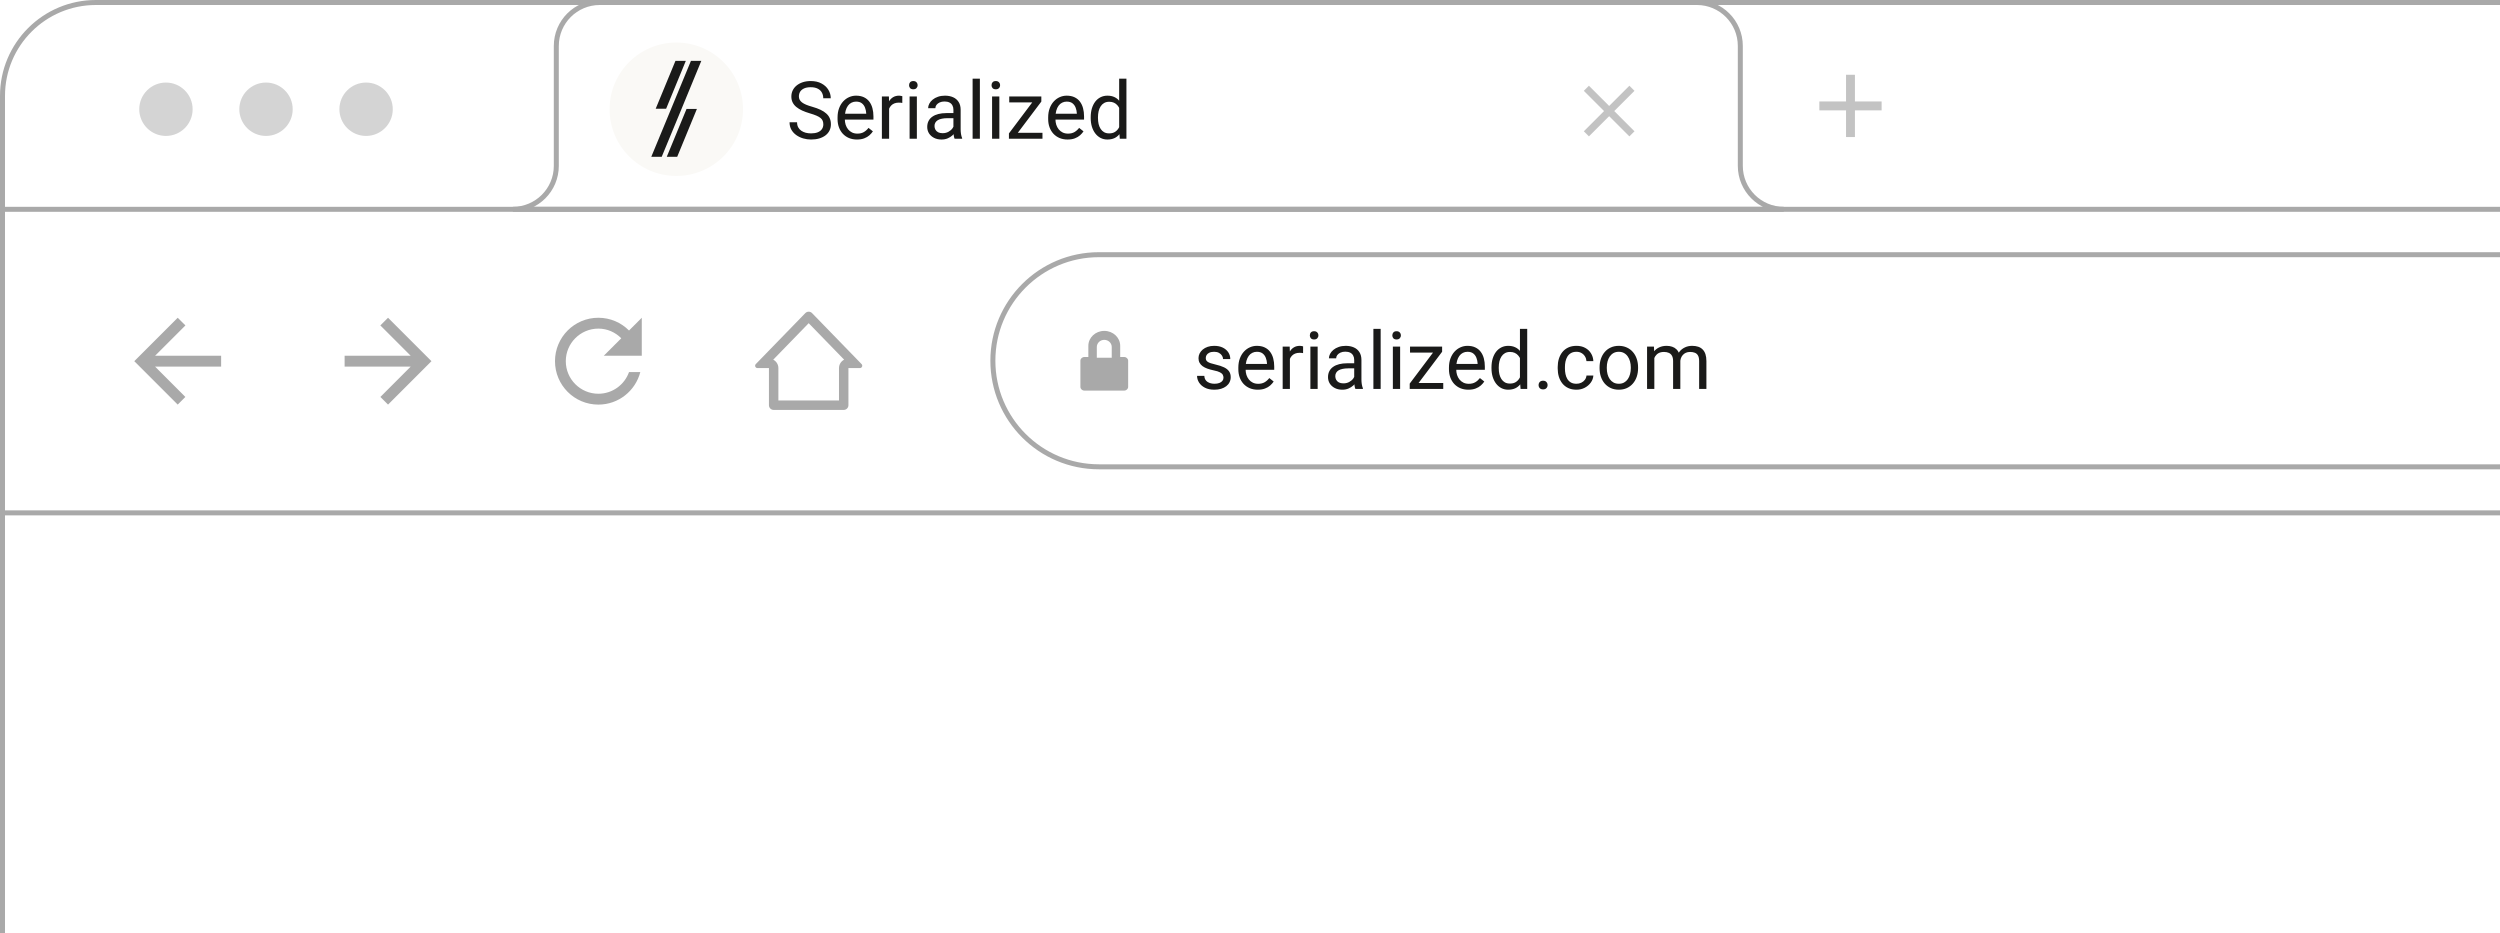
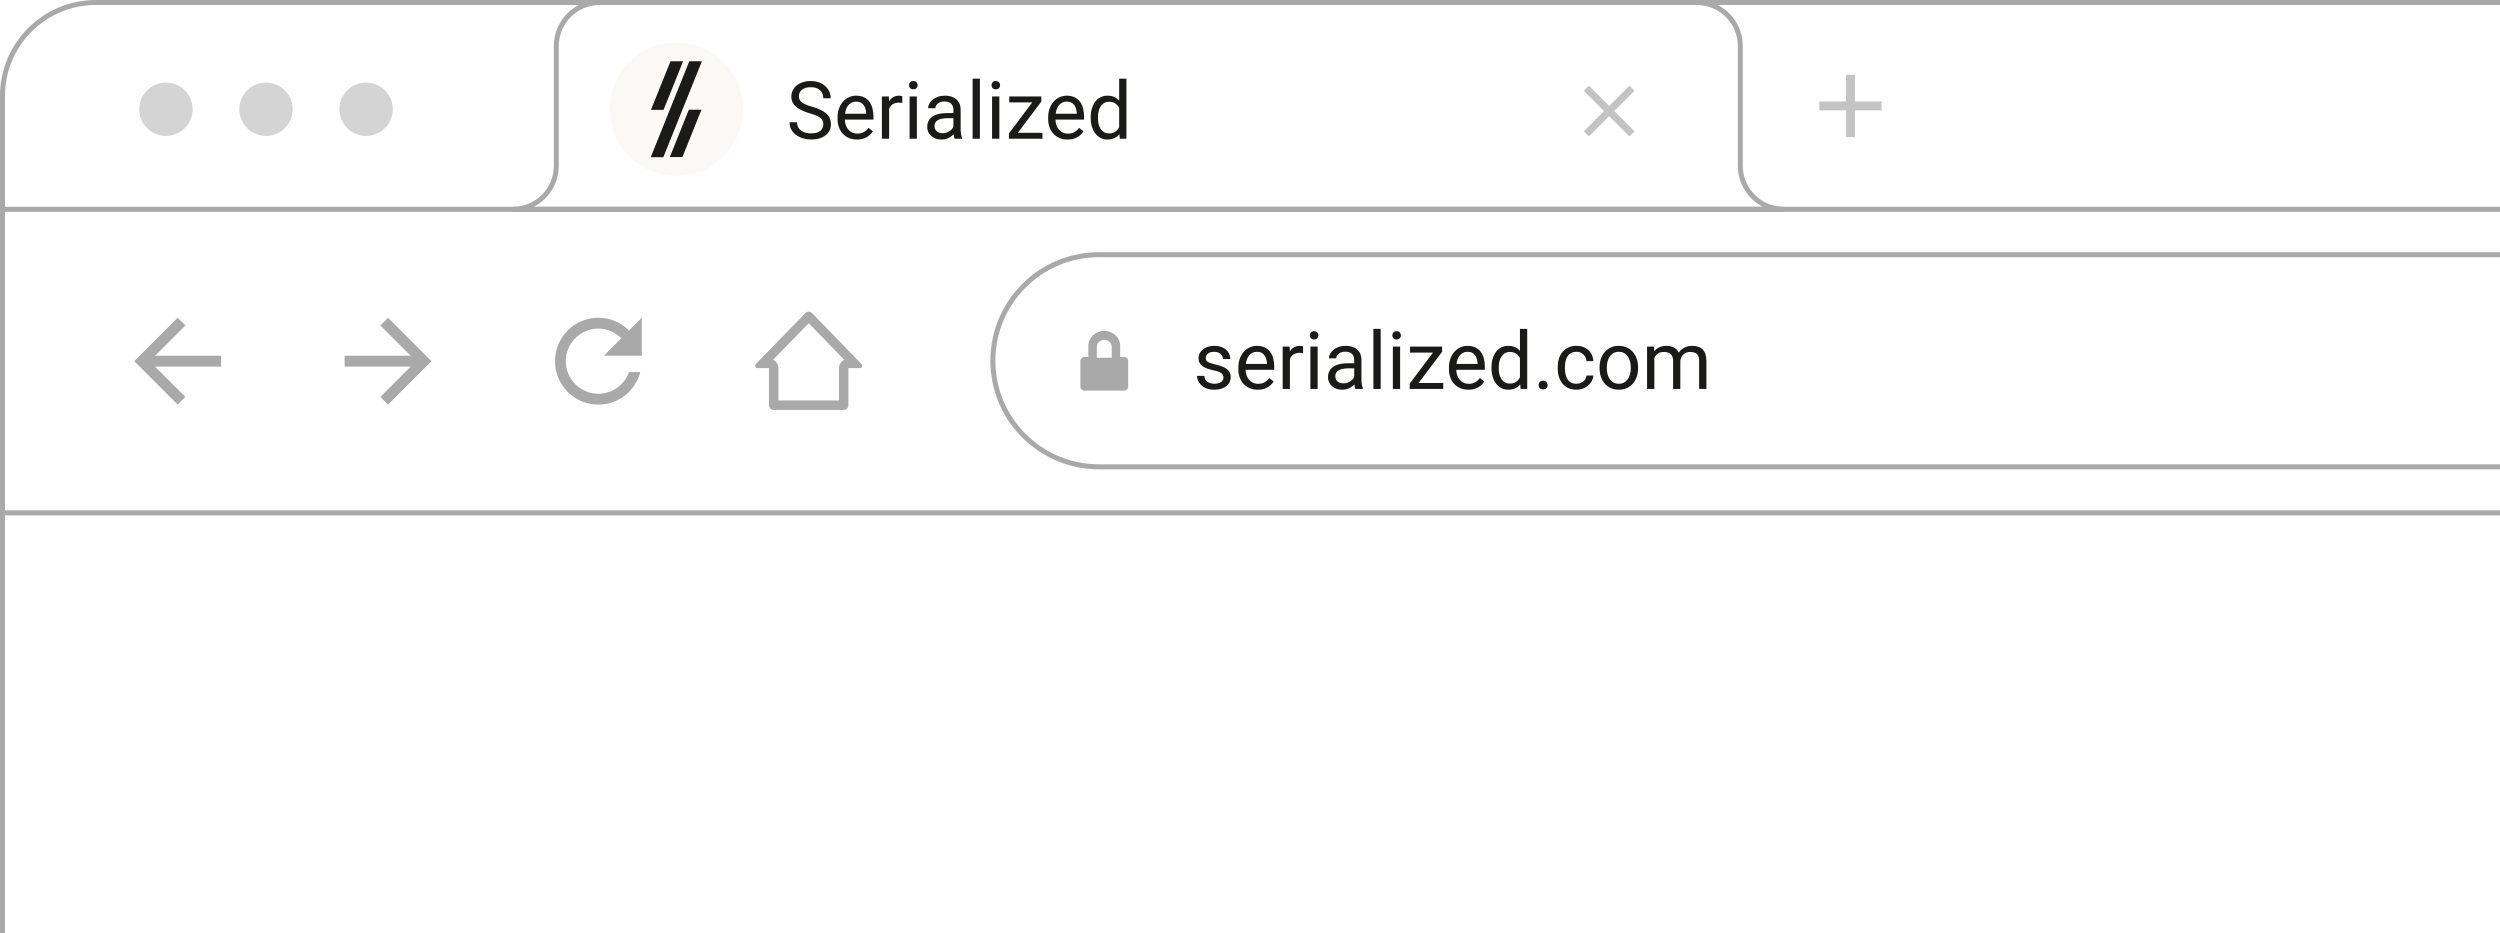
<svg xmlns="http://www.w3.org/2000/svg" width="689" height="257" viewBox="0 0 689 257" fill="none">
  <path d="M2173.96 0.689H26.43C12.214 0.689 0.689 12.214 0.689 26.43V1354.19C0.689 1368.41 12.214 1379.94 26.43 1379.94H2173.96C2188.18 1379.94 2199.7 1368.41 2199.7 1354.19V26.43C2199.7 12.214 2188.18 0.689 2173.96 0.689Z" stroke="#A9A9A9" stroke-width="1.379" stroke-miterlimit="10" />
  <g opacity="0.7">
    <path d="M518.573 30.414H511.218V37.769H508.767V30.414H501.412V27.963H508.767V20.608H511.218V27.963H518.573V30.414Z" fill="#A9A9A9" />
  </g>
  <path d="M467.664 0.689H165.287C158.677 0.689 153.319 6.047 153.319 12.657V45.713C153.319 52.326 147.958 57.687 141.345 57.687H491.606C484.992 57.687 479.631 52.326 479.631 45.713V12.657C479.631 6.047 474.273 0.689 467.664 0.689Z" stroke="#A9A9A9" stroke-width="1.379" />
  <g opacity="0.7">
    <path d="M450.464 25.033L449.058 23.627L443.483 29.202L437.908 23.627L436.502 25.033L442.077 30.608L436.502 36.183L437.908 37.589L443.483 32.014L449.058 37.589L450.464 36.183L444.889 30.608L450.464 25.033Z" fill="#A9A9A9" />
  </g>
  <path d="M2199.7 57.687H0.689V141.346H2199.7V57.687Z" stroke="#A9A9A9" stroke-width="1.379" stroke-miterlimit="10" />
  <path d="M60.944 98.045H42.738L51.1 89.683L48.976 87.573L37.009 99.541L48.976 111.508L51.086 109.399L42.738 101.037H60.944V98.045Z" fill="#A9A9A9" />
  <path d="M94.975 98.045H113.181L104.819 89.683L106.943 87.573L118.91 99.541L106.943 111.508L104.833 109.399L113.181 101.037H94.975V98.045Z" fill="#A9A9A9" />
  <path d="M173.361 91.089C171.191 88.92 168.215 87.573 164.909 87.573C158.297 87.573 152.956 92.929 152.956 99.541C152.956 106.153 158.297 111.508 164.909 111.508C170.488 111.508 175.141 107.694 176.472 102.533H173.361C172.134 106.018 168.813 108.516 164.909 108.516C159.957 108.516 155.933 104.492 155.933 99.541C155.933 94.589 159.957 90.565 164.909 90.565C167.392 90.565 169.606 91.597 171.221 93.228L166.404 98.045H176.876V87.573L173.361 91.089Z" fill="#A9A9A9" />
  <path fill-rule="evenodd" clip-rule="evenodd" d="M213.104 99.128C213.945 99.559 214.522 100.435 214.522 101.446V110.374H231.226V101.446C231.226 100.435 231.802 99.559 232.644 99.128L222.874 89.07L213.104 99.128ZM221.941 86.297C222.452 85.771 223.296 85.771 223.807 86.297L237.45 100.342C237.851 100.754 237.558 101.446 236.983 101.446H233.828V111.675C233.828 112.394 233.245 112.976 232.527 112.976H213.221C212.502 112.976 211.92 112.394 211.92 111.675V101.446H208.764C208.189 101.446 207.897 100.754 208.297 100.342L221.941 86.297Z" fill="#A9A9A9" />
  <rect x="273.637" y="70.192" width="1760.82" height="58.458" rx="29.229" stroke="#A9A9A9" stroke-width="1.379" />
  <path d="M309.823 98.392H308.726V95.307C308.726 93.035 306.761 91.193 304.338 91.193C301.915 91.193 299.95 93.035 299.95 95.307V98.392H298.853C298.247 98.392 297.756 98.853 297.756 99.421V106.62C297.756 107.188 298.247 107.649 298.853 107.649H309.823C310.429 107.649 310.92 107.188 310.92 106.62V99.421C310.92 98.853 310.429 98.392 309.823 98.392ZM302.281 95.636C302.281 94.546 303.202 93.662 304.338 93.662C305.474 93.662 306.395 94.546 306.395 95.636V98.598H302.281V95.636Z" fill="#A9A9A9" />
  <g opacity="0.5">
    <circle cx="45.733" cy="30.108" r="7.355" fill="#A9A9A9" />
    <circle cx="73.313" cy="30.108" r="7.355" fill="#A9A9A9" />
    <circle cx="100.894" cy="30.108" r="7.355" fill="#A9A9A9" />
  </g>
  <path d="M226.908 34.273C226.908 33.906 226.851 33.583 226.736 33.303C226.628 33.016 226.434 32.757 226.154 32.527C225.881 32.298 225.501 32.078 225.012 31.87C224.531 31.662 223.921 31.45 223.181 31.235C222.405 31.005 221.705 30.75 221.08 30.47C220.455 30.182 219.92 29.856 219.475 29.489C219.029 29.123 218.688 28.703 218.451 28.229C218.214 27.755 218.096 27.213 218.096 26.602C218.096 25.992 218.221 25.428 218.473 24.911C218.724 24.394 219.083 23.945 219.55 23.564C220.024 23.176 220.588 22.875 221.242 22.659C221.895 22.444 222.624 22.336 223.429 22.336C224.606 22.336 225.605 22.562 226.423 23.015C227.249 23.46 227.878 24.045 228.309 24.771C228.74 25.489 228.955 26.257 228.955 27.076H226.887C226.887 26.487 226.761 25.966 226.51 25.514C226.258 25.054 225.878 24.695 225.368 24.437C224.858 24.171 224.211 24.038 223.429 24.038C222.689 24.038 222.078 24.149 221.597 24.372C221.116 24.595 220.757 24.896 220.52 25.277C220.29 25.658 220.175 26.092 220.175 26.581C220.175 26.911 220.243 27.213 220.38 27.485C220.523 27.751 220.742 27.999 221.037 28.229C221.339 28.459 221.719 28.671 222.179 28.864C222.646 29.058 223.202 29.245 223.849 29.425C224.739 29.676 225.508 29.956 226.154 30.265C226.801 30.574 227.332 30.922 227.749 31.31C228.172 31.691 228.485 32.125 228.686 32.614C228.894 33.095 228.998 33.641 228.998 34.251C228.998 34.89 228.869 35.468 228.61 35.986C228.352 36.503 227.982 36.944 227.501 37.311C227.02 37.677 226.441 37.961 225.766 38.162C225.098 38.356 224.351 38.453 223.525 38.453C222.8 38.453 222.085 38.352 221.382 38.151C220.685 37.95 220.049 37.648 219.475 37.246C218.907 36.844 218.451 36.348 218.107 35.759C217.769 35.163 217.6 34.474 217.6 33.691H219.669C219.669 34.23 219.773 34.693 219.981 35.081C220.189 35.461 220.473 35.777 220.832 36.029C221.198 36.28 221.611 36.467 222.071 36.589C222.538 36.704 223.023 36.761 223.525 36.761C224.251 36.761 224.865 36.661 225.368 36.46C225.87 36.259 226.251 35.971 226.51 35.598C226.775 35.224 226.908 34.783 226.908 34.273ZM236.184 38.453C235.373 38.453 234.636 38.316 233.976 38.043C233.322 37.763 232.758 37.372 232.284 36.869C231.817 36.366 231.458 35.77 231.207 35.081C230.955 34.391 230.83 33.637 230.83 32.818V32.366C230.83 31.418 230.97 30.574 231.25 29.834C231.53 29.087 231.911 28.455 232.392 27.938C232.873 27.421 233.419 27.029 234.029 26.764C234.64 26.498 235.272 26.365 235.926 26.365C236.759 26.365 237.477 26.509 238.08 26.796C238.691 27.083 239.19 27.485 239.578 28.003C239.966 28.513 240.253 29.116 240.44 29.813C240.626 30.502 240.72 31.256 240.72 32.075V32.969H232.015V31.342H238.727V31.192C238.698 30.674 238.59 30.172 238.403 29.683C238.224 29.195 237.937 28.793 237.542 28.477C237.147 28.161 236.608 28.003 235.926 28.003C235.473 28.003 235.056 28.1 234.676 28.294C234.295 28.48 233.968 28.76 233.695 29.134C233.423 29.507 233.211 29.963 233.06 30.502C232.909 31.041 232.834 31.662 232.834 32.366V32.818C232.834 33.371 232.909 33.892 233.06 34.38C233.218 34.862 233.444 35.285 233.739 35.652C234.04 36.018 234.403 36.305 234.827 36.514C235.258 36.722 235.746 36.826 236.292 36.826C236.996 36.826 237.592 36.682 238.08 36.395C238.569 36.108 238.996 35.724 239.362 35.242L240.569 36.201C240.317 36.582 239.998 36.944 239.61 37.289C239.222 37.634 238.745 37.914 238.177 38.13C237.617 38.345 236.953 38.453 236.184 38.453ZM245.04 28.412V38.237H243.047V26.581H244.986L245.04 28.412ZM248.681 26.516L248.67 28.369C248.505 28.333 248.347 28.311 248.196 28.304C248.053 28.29 247.887 28.283 247.701 28.283C247.241 28.283 246.835 28.355 246.483 28.498C246.131 28.642 245.833 28.843 245.589 29.102C245.345 29.36 245.151 29.669 245.007 30.028C244.871 30.38 244.781 30.768 244.738 31.192L244.178 31.515C244.178 30.811 244.246 30.15 244.383 29.532C244.526 28.915 244.745 28.369 245.04 27.895C245.334 27.414 245.708 27.04 246.16 26.774C246.62 26.502 247.166 26.365 247.798 26.365C247.941 26.365 248.107 26.383 248.293 26.419C248.48 26.448 248.609 26.48 248.681 26.516ZM252.689 26.581V38.237H250.685V26.581H252.689ZM250.534 23.489C250.534 23.165 250.631 22.892 250.825 22.67C251.026 22.447 251.321 22.336 251.708 22.336C252.089 22.336 252.38 22.447 252.581 22.67C252.789 22.892 252.893 23.165 252.893 23.489C252.893 23.797 252.789 24.063 252.581 24.286C252.38 24.501 252.089 24.609 251.708 24.609C251.321 24.609 251.026 24.501 250.825 24.286C250.631 24.063 250.534 23.797 250.534 23.489ZM262.762 36.244V30.244C262.762 29.784 262.668 29.385 262.482 29.048C262.302 28.703 262.029 28.437 261.663 28.25C261.297 28.064 260.844 27.97 260.305 27.97C259.803 27.97 259.361 28.056 258.98 28.229C258.607 28.401 258.312 28.628 258.097 28.908C257.889 29.188 257.785 29.489 257.785 29.813H255.791C255.791 29.396 255.899 28.983 256.115 28.574C256.33 28.164 256.639 27.794 257.041 27.464C257.451 27.126 257.939 26.861 258.506 26.667C259.081 26.466 259.72 26.365 260.424 26.365C261.271 26.365 262.018 26.509 262.665 26.796C263.318 27.083 263.828 27.518 264.195 28.1C264.568 28.674 264.755 29.396 264.755 30.265V35.695C264.755 36.083 264.787 36.496 264.852 36.934C264.924 37.372 265.028 37.749 265.164 38.065V38.237H263.085C262.984 38.007 262.905 37.702 262.848 37.322C262.791 36.934 262.762 36.575 262.762 36.244ZM263.107 31.17L263.128 32.571H261.113C260.546 32.571 260.04 32.617 259.594 32.711C259.149 32.797 258.776 32.93 258.474 33.109C258.172 33.289 257.943 33.515 257.785 33.788C257.627 34.054 257.548 34.366 257.548 34.725C257.548 35.092 257.63 35.425 257.795 35.727C257.961 36.029 258.208 36.269 258.539 36.449C258.876 36.621 259.289 36.708 259.778 36.708C260.388 36.708 260.927 36.578 261.394 36.32C261.86 36.061 262.23 35.745 262.503 35.372C262.783 34.998 262.934 34.635 262.956 34.283L263.807 35.242C263.757 35.544 263.62 35.878 263.397 36.244C263.175 36.611 262.877 36.962 262.503 37.3C262.137 37.63 261.699 37.907 261.189 38.13C260.686 38.345 260.119 38.453 259.487 38.453C258.697 38.453 258.004 38.298 257.407 37.989C256.819 37.681 256.359 37.268 256.028 36.751C255.705 36.226 255.544 35.641 255.544 34.995C255.544 34.37 255.666 33.82 255.91 33.346C256.154 32.865 256.506 32.466 256.966 32.15C257.425 31.827 257.978 31.583 258.625 31.418C259.271 31.253 259.993 31.17 260.79 31.17H263.107ZM270.055 21.689V38.237H268.051V21.689H270.055ZM275.42 26.581V38.237H273.417V26.581H275.42ZM273.266 23.489C273.266 23.165 273.363 22.892 273.557 22.67C273.758 22.447 274.052 22.336 274.44 22.336C274.821 22.336 275.112 22.447 275.313 22.67C275.521 22.892 275.625 23.165 275.625 23.489C275.625 23.797 275.521 24.063 275.313 24.286C275.112 24.501 274.821 24.609 274.44 24.609C274.052 24.609 273.758 24.501 273.557 24.286C273.363 24.063 273.266 23.797 273.266 23.489ZM287.303 36.6V38.237H278.825V36.6H287.303ZM286.991 27.992L279.277 38.237H278.06V36.772L285.72 26.581H286.991V27.992ZM286.108 26.581V28.229H278.146V26.581H286.108ZM294.231 38.453C293.419 38.453 292.683 38.316 292.022 38.043C291.368 37.763 290.805 37.372 290.331 36.869C289.864 36.366 289.505 35.77 289.253 35.081C289.002 34.391 288.876 33.637 288.876 32.818V32.366C288.876 31.418 289.016 30.574 289.296 29.834C289.577 29.087 289.957 28.455 290.438 27.938C290.92 27.421 291.465 27.029 292.076 26.764C292.686 26.498 293.318 26.365 293.972 26.365C294.805 26.365 295.523 26.509 296.127 26.796C296.737 27.083 297.236 27.485 297.624 28.003C298.012 28.513 298.299 29.116 298.486 29.813C298.673 30.502 298.766 31.256 298.766 32.075V32.969H290.061V31.342H296.773V31.192C296.744 30.674 296.637 30.172 296.45 29.683C296.27 29.195 295.983 28.793 295.588 28.477C295.193 28.161 294.654 28.003 293.972 28.003C293.52 28.003 293.103 28.1 292.722 28.294C292.342 28.48 292.015 28.76 291.742 29.134C291.469 29.507 291.257 29.963 291.106 30.502C290.955 31.041 290.88 31.662 290.88 32.366V32.818C290.88 33.371 290.955 33.892 291.106 34.38C291.264 34.862 291.491 35.285 291.785 35.652C292.087 36.018 292.449 36.305 292.873 36.514C293.304 36.722 293.792 36.826 294.338 36.826C295.042 36.826 295.638 36.682 296.127 36.395C296.615 36.108 297.042 35.724 297.409 35.242L298.615 36.201C298.364 36.582 298.044 36.944 297.656 37.289C297.269 37.634 296.791 37.914 296.224 38.13C295.663 38.345 294.999 38.453 294.231 38.453ZM308.441 35.975V21.689H310.444V38.237H308.613L308.441 35.975ZM300.598 32.538V32.312C300.598 31.421 300.705 30.613 300.921 29.888C301.143 29.155 301.456 28.527 301.858 28.003C302.267 27.478 302.752 27.076 303.312 26.796C303.88 26.509 304.512 26.365 305.209 26.365C305.941 26.365 306.58 26.494 307.126 26.753C307.679 27.004 308.146 27.374 308.527 27.863C308.915 28.344 309.22 28.926 309.442 29.608C309.665 30.29 309.82 31.062 309.906 31.924V32.915C309.827 33.77 309.672 34.538 309.442 35.221C309.22 35.903 308.915 36.485 308.527 36.966C308.146 37.447 307.679 37.817 307.126 38.076C306.573 38.327 305.927 38.453 305.187 38.453C304.505 38.453 303.88 38.306 303.312 38.011C302.752 37.717 302.267 37.304 301.858 36.772C301.456 36.241 301.143 35.616 300.921 34.898C300.705 34.172 300.598 33.386 300.598 32.538ZM302.601 32.312V32.538C302.601 33.12 302.659 33.666 302.774 34.176C302.896 34.686 303.083 35.135 303.334 35.522C303.585 35.91 303.905 36.215 304.293 36.438C304.681 36.654 305.144 36.761 305.683 36.761C306.343 36.761 306.886 36.621 307.309 36.341C307.74 36.061 308.085 35.691 308.344 35.231C308.602 34.772 308.803 34.273 308.947 33.734V31.138C308.861 30.743 308.735 30.362 308.57 29.996C308.412 29.622 308.204 29.292 307.945 29.005C307.694 28.71 307.381 28.477 307.008 28.304C306.641 28.132 306.207 28.046 305.704 28.046C305.158 28.046 304.688 28.161 304.293 28.39C303.905 28.613 303.585 28.922 303.334 29.317C303.083 29.705 302.896 30.157 302.774 30.674C302.659 31.184 302.601 31.73 302.601 32.312Z" fill="#1A1A19" />
  <path d="M337.192 104.094C337.192 103.807 337.127 103.541 336.998 103.297C336.876 103.046 336.621 102.819 336.233 102.618C335.852 102.41 335.278 102.231 334.509 102.08C333.863 101.943 333.278 101.782 332.753 101.595C332.236 101.408 331.795 101.182 331.428 100.916C331.069 100.65 330.793 100.338 330.599 99.979C330.405 99.62 330.308 99.2 330.308 98.718C330.308 98.259 330.408 97.824 330.609 97.415C330.818 97.005 331.109 96.643 331.482 96.327C331.863 96.011 332.319 95.763 332.85 95.583C333.382 95.404 333.974 95.314 334.628 95.314C335.562 95.314 336.359 95.479 337.02 95.81C337.68 96.14 338.187 96.582 338.539 97.135C338.891 97.681 339.066 98.287 339.066 98.956H337.073C337.073 98.632 336.976 98.32 336.783 98.018C336.596 97.709 336.319 97.454 335.953 97.253C335.594 97.052 335.152 96.952 334.628 96.952C334.075 96.952 333.626 97.038 333.281 97.21C332.944 97.375 332.696 97.587 332.538 97.846C332.387 98.104 332.312 98.377 332.312 98.665C332.312 98.88 332.348 99.074 332.419 99.246C332.498 99.412 332.635 99.566 332.829 99.71C333.023 99.846 333.296 99.975 333.648 100.097C333.999 100.22 334.448 100.342 334.994 100.464C335.949 100.679 336.736 100.938 337.354 101.239C337.971 101.541 338.431 101.911 338.733 102.349C339.034 102.787 339.185 103.319 339.185 103.943C339.185 104.453 339.077 104.92 338.862 105.344C338.654 105.768 338.348 106.134 337.946 106.443C337.551 106.745 337.077 106.982 336.524 107.154C335.978 107.319 335.364 107.402 334.682 107.402C333.655 107.402 332.786 107.219 332.075 106.852C331.364 106.486 330.825 106.012 330.459 105.43C330.092 104.848 329.909 104.234 329.909 103.588H331.913C331.942 104.134 332.1 104.568 332.387 104.892C332.674 105.208 333.026 105.434 333.443 105.57C333.859 105.7 334.272 105.764 334.682 105.764C335.228 105.764 335.684 105.692 336.05 105.549C336.423 105.405 336.707 105.208 336.901 104.956C337.095 104.705 337.192 104.418 337.192 104.094ZM346.64 107.402C345.829 107.402 345.092 107.265 344.432 106.992C343.778 106.712 343.214 106.321 342.74 105.818C342.273 105.315 341.914 104.719 341.663 104.03C341.411 103.34 341.286 102.586 341.286 101.767V101.315C341.286 100.367 341.426 99.523 341.706 98.783C341.986 98.036 342.367 97.404 342.848 96.887C343.329 96.37 343.875 95.978 344.485 95.713C345.096 95.447 345.728 95.314 346.382 95.314C347.215 95.314 347.933 95.458 348.536 95.745C349.147 96.032 349.646 96.434 350.034 96.952C350.422 97.462 350.709 98.065 350.896 98.761C351.082 99.451 351.176 100.205 351.176 101.024V101.918H342.471V100.291H349.183V100.141C349.154 99.623 349.046 99.121 348.859 98.632C348.68 98.144 348.393 97.742 347.998 97.426C347.603 97.11 347.064 96.952 346.382 96.952C345.929 96.952 345.513 97.049 345.132 97.243C344.751 97.429 344.424 97.709 344.151 98.083C343.879 98.456 343.667 98.912 343.516 99.451C343.365 99.99 343.29 100.611 343.29 101.315V101.767C343.29 102.32 343.365 102.841 343.516 103.329C343.674 103.811 343.9 104.234 344.195 104.601C344.496 104.967 344.859 105.254 345.283 105.463C345.714 105.671 346.202 105.775 346.748 105.775C347.452 105.775 348.048 105.631 348.536 105.344C349.025 105.057 349.452 104.672 349.818 104.191L351.025 105.15C350.773 105.531 350.454 105.893 350.066 106.238C349.678 106.583 349.201 106.863 348.633 107.079C348.073 107.294 347.409 107.402 346.64 107.402ZM355.496 97.361V107.186H353.503V95.53H355.442L355.496 97.361ZM359.137 95.465L359.126 97.318C358.961 97.282 358.803 97.26 358.652 97.253C358.509 97.239 358.344 97.232 358.157 97.232C357.697 97.232 357.291 97.304 356.939 97.447C356.587 97.591 356.289 97.792 356.045 98.05C355.801 98.309 355.607 98.618 355.463 98.977C355.327 99.329 355.237 99.717 355.194 100.141L354.634 100.464C354.634 99.76 354.702 99.099 354.839 98.481C354.982 97.864 355.201 97.318 355.496 96.844C355.79 96.363 356.164 95.989 356.616 95.724C357.076 95.451 357.622 95.314 358.254 95.314C358.397 95.314 358.563 95.332 358.749 95.368C358.936 95.397 359.065 95.429 359.137 95.465ZM363.145 95.53V107.186H361.141V95.53H363.145ZM360.99 92.438C360.99 92.114 361.087 91.841 361.281 91.619C361.482 91.396 361.777 91.285 362.164 91.285C362.545 91.285 362.836 91.396 363.037 91.619C363.245 91.841 363.349 92.114 363.349 92.438C363.349 92.746 363.245 93.012 363.037 93.235C362.836 93.45 362.545 93.558 362.164 93.558C361.777 93.558 361.482 93.45 361.281 93.235C361.087 93.012 360.99 92.746 360.99 92.438ZM373.218 105.193V99.192C373.218 98.733 373.124 98.334 372.938 97.997C372.758 97.652 372.485 97.386 372.119 97.199C371.753 97.013 371.3 96.919 370.762 96.919C370.259 96.919 369.817 97.005 369.436 97.178C369.063 97.35 368.768 97.576 368.553 97.857C368.345 98.137 368.241 98.438 368.241 98.761H366.248C366.248 98.345 366.355 97.932 366.571 97.523C366.786 97.113 367.095 96.743 367.497 96.413C367.907 96.075 368.395 95.81 368.962 95.616C369.537 95.415 370.176 95.314 370.88 95.314C371.728 95.314 372.474 95.458 373.121 95.745C373.774 96.032 374.284 96.467 374.651 97.049C375.024 97.623 375.211 98.345 375.211 99.214V104.644C375.211 105.032 375.243 105.445 375.308 105.883C375.38 106.321 375.484 106.698 375.62 107.014V107.186H373.541C373.44 106.956 373.361 106.651 373.304 106.271C373.247 105.883 373.218 105.524 373.218 105.193ZM373.563 100.119L373.584 101.519H371.57C371.002 101.519 370.496 101.566 370.05 101.66C369.605 101.746 369.232 101.879 368.93 102.058C368.628 102.238 368.399 102.464 368.241 102.737C368.083 103.003 368.004 103.315 368.004 103.674C368.004 104.04 368.086 104.374 368.251 104.676C368.417 104.978 368.664 105.218 368.995 105.398C369.332 105.57 369.745 105.656 370.234 105.656C370.844 105.656 371.383 105.527 371.85 105.269C372.316 105.01 372.686 104.694 372.959 104.321C373.239 103.947 373.39 103.584 373.412 103.232L374.263 104.191C374.213 104.493 374.076 104.827 373.853 105.193C373.631 105.559 373.333 105.911 372.959 106.249C372.593 106.579 372.155 106.856 371.645 107.079C371.142 107.294 370.575 107.402 369.943 107.402C369.153 107.402 368.46 107.247 367.863 106.938C367.275 106.63 366.815 106.217 366.485 105.7C366.161 105.175 366 104.59 366 103.943C366 103.319 366.122 102.769 366.366 102.295C366.61 101.814 366.962 101.415 367.422 101.099C367.881 100.776 368.434 100.532 369.081 100.367C369.727 100.202 370.449 100.119 371.246 100.119H373.563ZM380.511 90.638V107.186H378.508V90.638H380.511ZM385.876 95.53V107.186H383.873V95.53H385.876ZM383.722 92.438C383.722 92.114 383.819 91.841 384.013 91.619C384.214 91.396 384.508 91.285 384.896 91.285C385.277 91.285 385.568 91.396 385.769 91.619C385.977 91.841 386.081 92.114 386.081 92.438C386.081 92.746 385.977 93.012 385.769 93.235C385.568 93.45 385.277 93.558 384.896 93.558C384.508 93.558 384.214 93.45 384.013 93.235C383.819 93.012 383.722 92.746 383.722 92.438ZM397.759 105.549V107.186H389.281V105.549H397.759ZM397.447 96.941L389.733 107.186H388.516V105.721L396.176 95.53H397.447V96.941ZM396.564 95.53V97.178H388.602V95.53H396.564ZM404.687 107.402C403.875 107.402 403.139 107.265 402.478 106.992C401.824 106.712 401.261 106.321 400.787 105.818C400.32 105.315 399.961 104.719 399.709 104.03C399.458 103.34 399.332 102.586 399.332 101.767V101.315C399.332 100.367 399.472 99.523 399.752 98.783C400.033 98.036 400.413 97.404 400.894 96.887C401.376 96.37 401.921 95.978 402.532 95.713C403.142 95.447 403.774 95.314 404.428 95.314C405.261 95.314 405.979 95.458 406.583 95.745C407.193 96.032 407.692 96.434 408.08 96.952C408.468 97.462 408.755 98.065 408.942 98.761C409.129 99.451 409.222 100.205 409.222 101.024V101.918H400.517V100.291H407.229V100.141C407.2 99.623 407.093 99.121 406.906 98.632C406.726 98.144 406.439 97.742 406.044 97.426C405.649 97.11 405.11 96.952 404.428 96.952C403.976 96.952 403.559 97.049 403.178 97.243C402.798 97.429 402.471 97.709 402.198 98.083C401.925 98.456 401.713 98.912 401.562 99.451C401.412 99.99 401.336 100.611 401.336 101.315V101.767C401.336 102.32 401.412 102.841 401.562 103.329C401.72 103.811 401.947 104.234 402.241 104.601C402.543 104.967 402.905 105.254 403.329 105.463C403.76 105.671 404.248 105.775 404.794 105.775C405.498 105.775 406.094 105.631 406.583 105.344C407.071 105.057 407.498 104.672 407.865 104.191L409.071 105.15C408.82 105.531 408.5 105.893 408.113 106.238C407.725 106.583 407.247 106.863 406.68 107.079C406.119 107.294 405.455 107.402 404.687 107.402ZM418.897 104.924V90.638H420.9V107.186H419.069L418.897 104.924ZM411.054 101.487V101.261C411.054 100.37 411.161 99.562 411.377 98.837C411.599 98.104 411.912 97.476 412.314 96.952C412.723 96.427 413.208 96.025 413.768 95.745C414.336 95.458 414.968 95.314 415.665 95.314C416.397 95.314 417.036 95.443 417.582 95.702C418.135 95.953 418.602 96.323 418.983 96.812C419.371 97.293 419.676 97.874 419.898 98.557C420.121 99.239 420.276 100.011 420.362 100.873V101.864C420.283 102.719 420.128 103.487 419.898 104.17C419.676 104.852 419.371 105.434 418.983 105.915C418.602 106.396 418.135 106.766 417.582 107.025C417.029 107.276 416.383 107.402 415.643 107.402C414.961 107.402 414.336 107.254 413.768 106.96C413.208 106.666 412.723 106.253 412.314 105.721C411.912 105.19 411.599 104.565 411.377 103.847C411.161 103.121 411.054 102.335 411.054 101.487ZM413.057 101.261V101.487C413.057 102.069 413.115 102.615 413.23 103.125C413.352 103.635 413.539 104.084 413.79 104.471C414.041 104.859 414.361 105.164 414.749 105.387C415.137 105.603 415.6 105.71 416.139 105.71C416.799 105.71 417.342 105.57 417.765 105.29C418.196 105.01 418.541 104.64 418.8 104.181C419.058 103.721 419.259 103.222 419.403 102.683V100.087C419.317 99.692 419.191 99.311 419.026 98.945C418.868 98.571 418.66 98.241 418.401 97.954C418.15 97.659 417.837 97.426 417.464 97.253C417.097 97.081 416.663 96.995 416.16 96.995C415.614 96.995 415.144 97.11 414.749 97.34C414.361 97.562 414.041 97.871 413.79 98.266C413.539 98.654 413.352 99.106 413.23 99.623C413.115 100.133 413.057 100.679 413.057 101.261ZM424.035 106.13C424.035 105.793 424.14 105.509 424.348 105.279C424.563 105.042 424.872 104.924 425.274 104.924C425.677 104.924 425.982 105.042 426.19 105.279C426.406 105.509 426.513 105.793 426.513 106.13C426.513 106.461 426.406 106.741 426.19 106.971C425.982 107.201 425.677 107.316 425.274 107.316C424.872 107.316 424.563 107.201 424.348 106.971C424.14 106.741 424.035 106.461 424.035 106.13ZM434.486 105.764C434.96 105.764 435.398 105.667 435.8 105.473C436.202 105.279 436.532 105.014 436.791 104.676C437.05 104.331 437.197 103.94 437.233 103.502H439.129C439.093 104.191 438.859 104.834 438.429 105.43C438.005 106.019 437.448 106.497 436.759 106.863C436.069 107.222 435.311 107.402 434.486 107.402C433.609 107.402 432.844 107.247 432.191 106.938C431.544 106.63 431.006 106.206 430.575 105.667C430.151 105.129 429.831 104.511 429.616 103.814C429.408 103.11 429.304 102.367 429.304 101.584V101.132C429.304 100.349 429.408 99.609 429.616 98.912C429.831 98.209 430.151 97.587 430.575 97.049C431.006 96.51 431.544 96.086 432.191 95.777C432.844 95.469 433.609 95.314 434.486 95.314C435.398 95.314 436.195 95.501 436.877 95.874C437.559 96.241 438.095 96.743 438.482 97.383C438.877 98.015 439.093 98.733 439.129 99.537H437.233C437.197 99.056 437.06 98.621 436.823 98.234C436.593 97.846 436.277 97.537 435.875 97.307C435.48 97.07 435.017 96.952 434.486 96.952C433.875 96.952 433.361 97.074 432.945 97.318C432.536 97.555 432.209 97.878 431.965 98.287C431.728 98.69 431.555 99.139 431.447 99.634C431.347 100.123 431.297 100.622 431.297 101.132V101.584C431.297 102.094 431.347 102.597 431.447 103.092C431.548 103.588 431.717 104.037 431.954 104.439C432.198 104.841 432.525 105.164 432.934 105.409C433.351 105.646 433.868 105.764 434.486 105.764ZM440.842 101.487V101.239C440.842 100.399 440.964 99.62 441.208 98.902C441.452 98.176 441.804 97.548 442.264 97.016C442.723 96.478 443.28 96.061 443.934 95.767C444.587 95.465 445.32 95.314 446.131 95.314C446.95 95.314 447.686 95.465 448.34 95.767C449.001 96.061 449.561 96.478 450.021 97.016C450.487 97.548 450.843 98.176 451.087 98.902C451.331 99.62 451.453 100.399 451.453 101.239V101.487C451.453 102.327 451.331 103.107 451.087 103.825C450.843 104.543 450.487 105.172 450.021 105.71C449.561 106.242 449.004 106.658 448.351 106.96C447.704 107.254 446.972 107.402 446.153 107.402C445.334 107.402 444.598 107.254 443.944 106.96C443.291 106.658 442.731 106.242 442.264 105.71C441.804 105.172 441.452 104.543 441.208 103.825C440.964 103.107 440.842 102.327 440.842 101.487ZM442.835 101.239V101.487C442.835 102.069 442.903 102.618 443.04 103.135C443.176 103.645 443.381 104.098 443.654 104.493C443.934 104.888 444.282 105.2 444.699 105.43C445.115 105.653 445.6 105.764 446.153 105.764C446.699 105.764 447.176 105.653 447.586 105.43C448.002 105.2 448.347 104.888 448.62 104.493C448.893 104.098 449.098 103.645 449.234 103.135C449.378 102.618 449.45 102.069 449.45 101.487V101.239C449.45 100.665 449.378 100.123 449.234 99.613C449.098 99.096 448.889 98.639 448.609 98.244C448.336 97.842 447.992 97.526 447.575 97.296C447.166 97.067 446.684 96.952 446.131 96.952C445.586 96.952 445.104 97.067 444.688 97.296C444.278 97.526 443.934 97.842 443.654 98.244C443.381 98.639 443.176 99.096 443.04 99.613C442.903 100.123 442.835 100.665 442.835 101.239ZM455.935 97.846V107.186H453.931V95.53H455.827L455.935 97.846ZM455.526 100.916L454.599 100.884C454.606 100.087 454.711 99.35 454.912 98.675C455.113 97.993 455.411 97.4 455.806 96.898C456.201 96.395 456.693 96.007 457.282 95.734C457.871 95.454 458.553 95.314 459.329 95.314C459.875 95.314 460.377 95.393 460.837 95.551C461.297 95.702 461.695 95.942 462.033 96.273C462.37 96.603 462.633 97.027 462.819 97.544C463.006 98.061 463.099 98.686 463.099 99.419V107.186H461.106V99.516C461.106 98.905 461.002 98.417 460.794 98.05C460.593 97.684 460.305 97.418 459.932 97.253C459.559 97.081 459.12 96.995 458.618 96.995C458.029 96.995 457.537 97.099 457.142 97.307C456.747 97.515 456.431 97.803 456.194 98.169C455.957 98.535 455.784 98.956 455.677 99.43C455.576 99.896 455.526 100.392 455.526 100.916ZM463.078 99.817L461.742 100.227C461.749 99.588 461.853 98.973 462.054 98.385C462.263 97.796 462.561 97.271 462.949 96.812C463.344 96.352 463.828 95.989 464.403 95.724C464.978 95.451 465.635 95.314 466.374 95.314C466.999 95.314 467.552 95.397 468.034 95.562C468.522 95.727 468.931 95.982 469.262 96.327C469.599 96.664 469.854 97.099 470.027 97.63C470.199 98.162 470.285 98.794 470.285 99.526V107.186H468.281V99.505C468.281 98.851 468.177 98.345 467.969 97.986C467.768 97.62 467.48 97.365 467.107 97.221C466.741 97.07 466.303 96.995 465.793 96.995C465.355 96.995 464.967 97.07 464.629 97.221C464.292 97.372 464.008 97.58 463.778 97.846C463.548 98.104 463.372 98.402 463.25 98.74C463.135 99.078 463.078 99.437 463.078 99.817Z" fill="#1A1A19" />
  <rect x="168.005" y="11.723" width="36.77" height="36.77" rx="18.385" fill="#FAF9F6" />
-   <path d="M187.855 29.959L182.37 43.208H179.495L184.98 29.959L190.426 16.768H193.284L187.855 29.959Z" fill="#1A1A19" />
-   <path d="M189.015 16.768L183.587 29.959H180.712L186.157 16.768H189.015Z" fill="#1A1A19" />
-   <path d="M192.068 30.017L186.64 43.207H183.765L189.21 30.017H192.068Z" fill="#1A1A19" />
+   <g transform="matrix(0.1436328 0 0 0.1436328 168.005 11.7227)">
+     <path d="M177.085 36.002L103.114 220.072H78.915L152.886 36.002H177.085Z" fill="#1A1A19" />
+     <path d="M139.766 219.732H115.566L152.07 128.893H176.272L139.766 219.732Z" fill="#1A1A19" />
+     <path d="M103.54 129.231H79.34L116.805 36.002H141.005L103.54 129.231Z" fill="#1A1A19" />
+   </g>
</svg>
